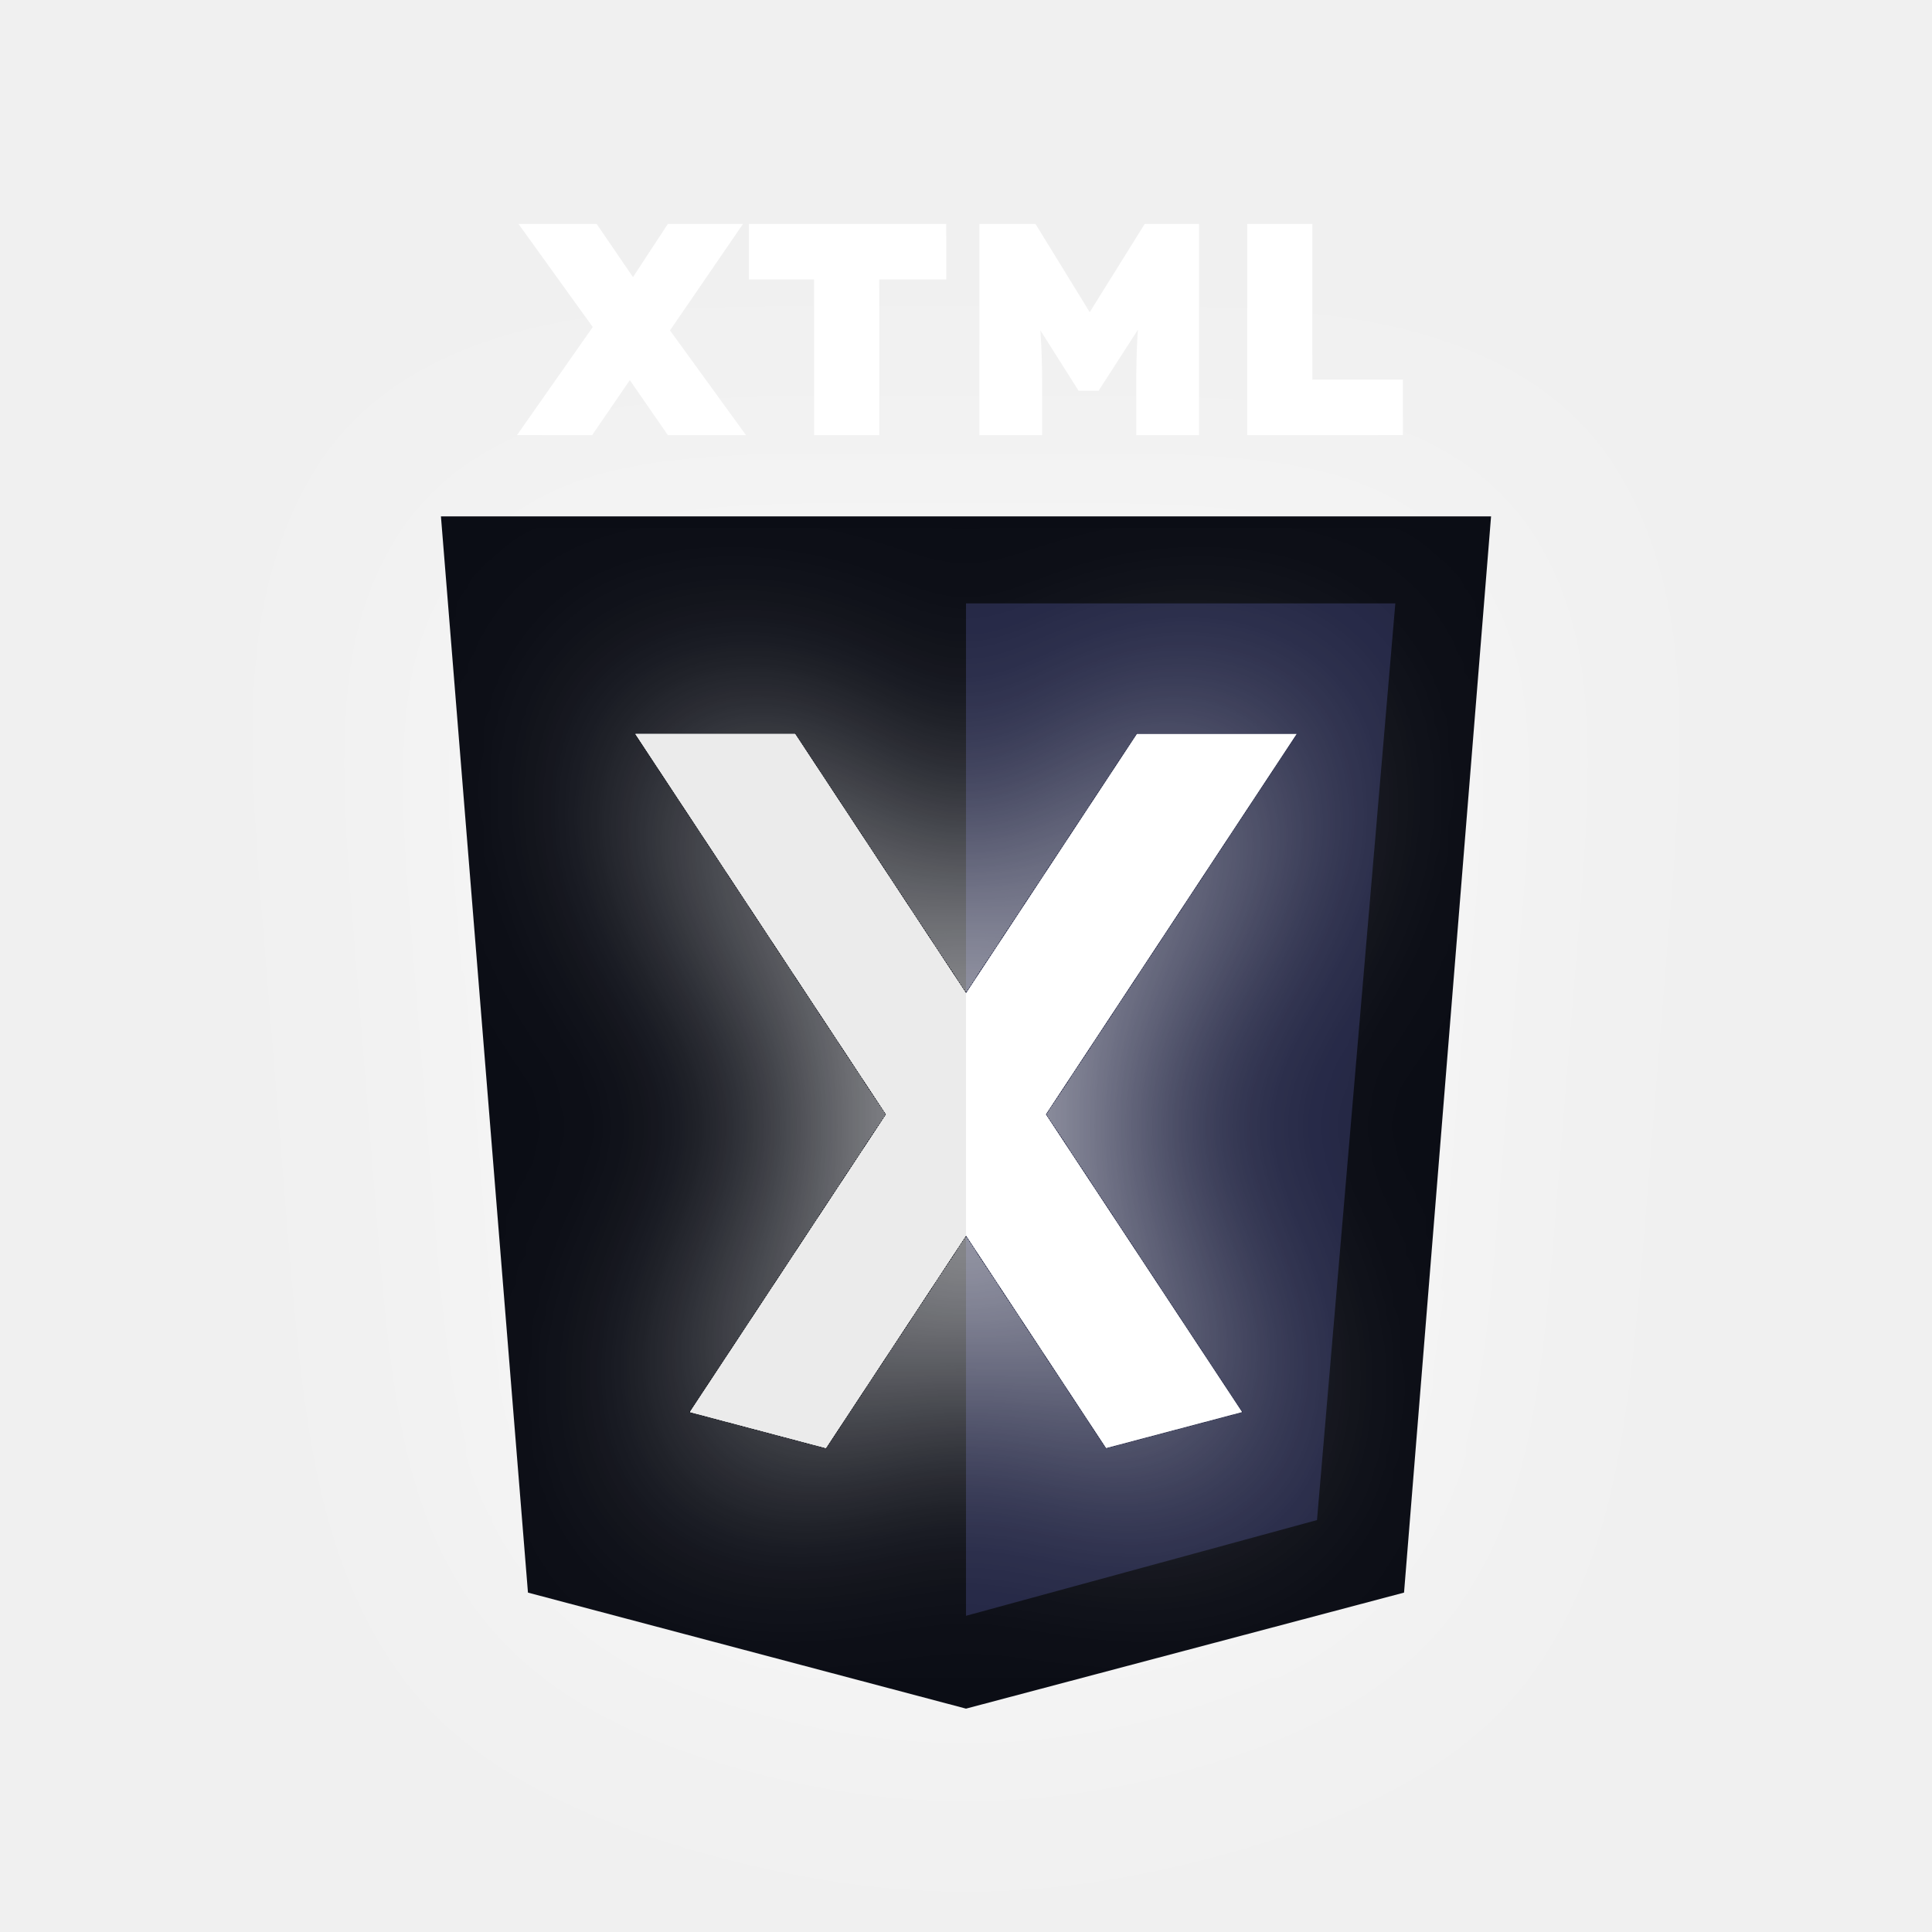
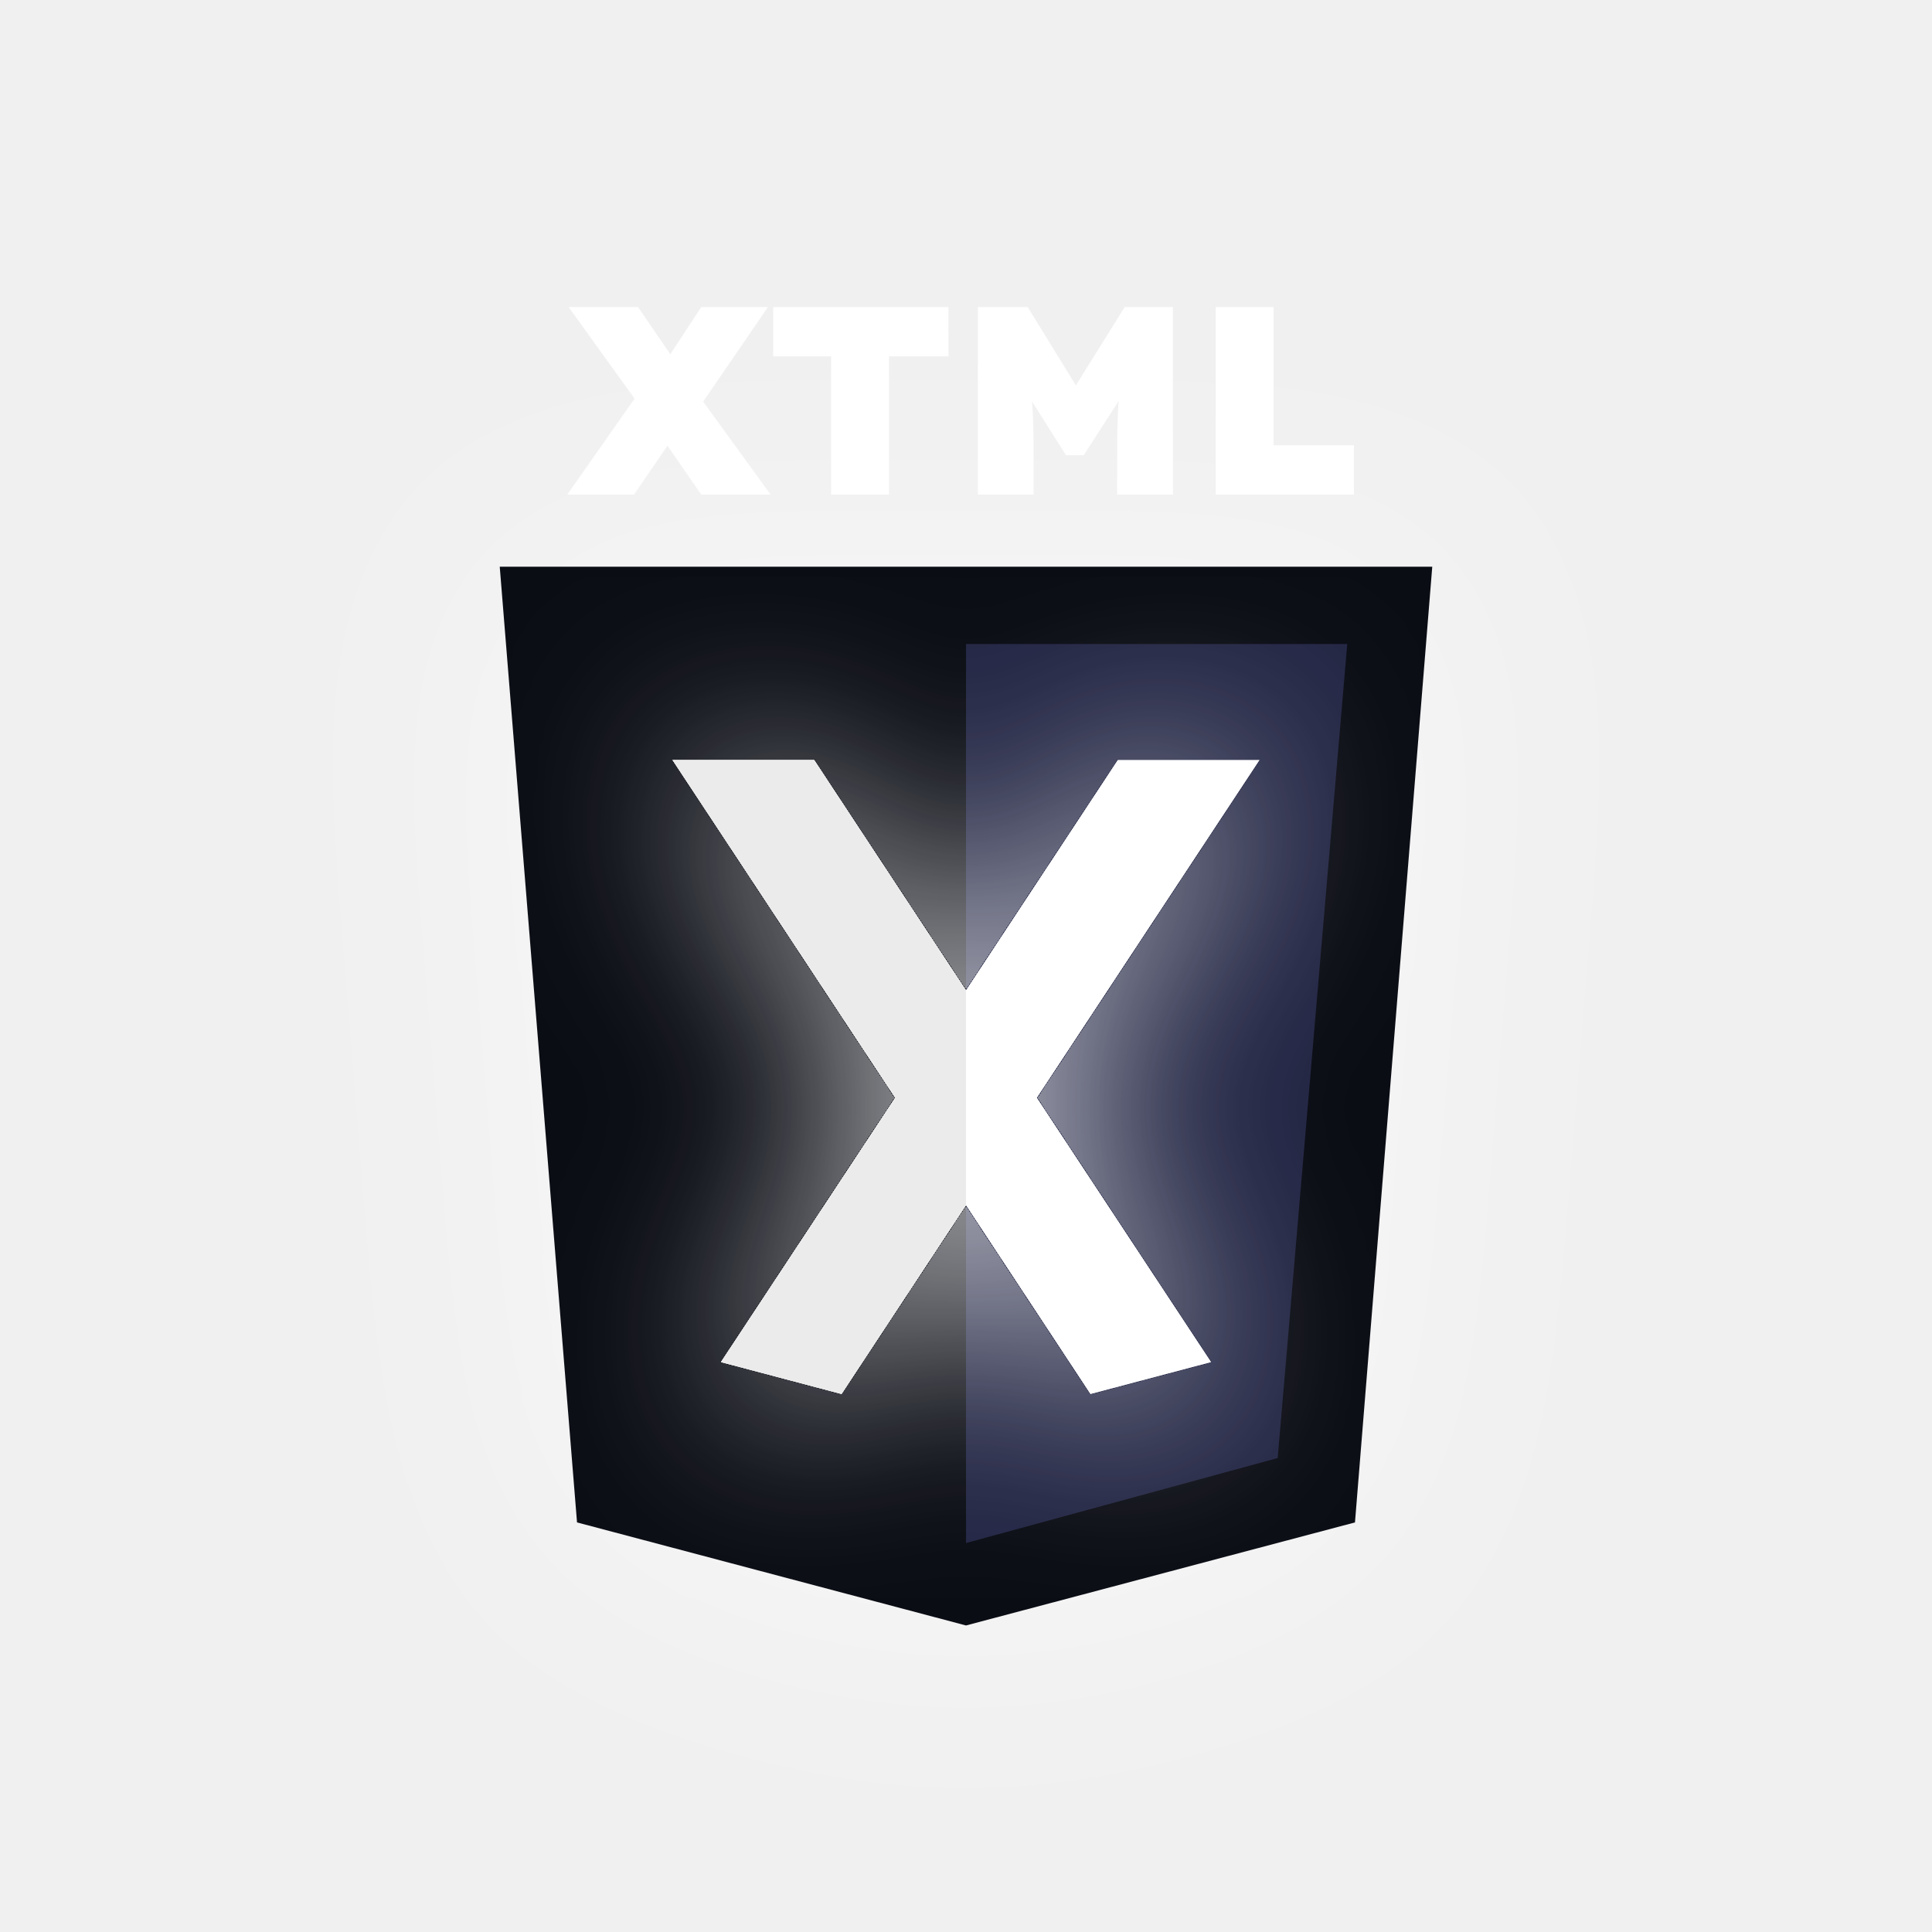
- <svg xmlns="http://www.w3.org/2000/svg" width="666" height="666" viewBox="0 0 666 666" fill="none">
-   <mask id="mask0_334_2218" style="mask-type:alpha" maskUnits="userSpaceOnUse" x="0" y="0" width="666" height="666">
-     <rect width="666" height="666" fill="black" />
+ <svg xmlns="http://www.w3.org/2000/svg" width="750" height="750" viewBox="0 0 750 750" fill="none">
+   <mask id="mask0_334_2218" style="mask-type:alpha" maskUnits="userSpaceOnUse" x="0" y="0" width="750" height="750">
+     <rect width="750" height="750" fill="black" />
  </mask>
  <g mask="url(#mask0_334_2218)">
    <g filter="url(#filter0_d_334_2218)">
-       <path d="M152 178H514L484 549L333 589L182 549L152 178Z" fill="#0B0D15" />
-       <path d="M333 208H481L454 524L333 557V208Z" fill="#232644" />
+       <path d="M194 220H556L526 591L375 631L224 591L194 220Z" fill="#0B0D15" />
+       <path d="M375 250H523L496 566L375 599V250Z" fill="#232644" />
    </g>
    <g filter="url(#filter1_d_334_2218)">
-       <path d="M447 253L360.547 384.151L428.161 486.726L428.156 486.793L381.293 499.206L333 425.942L284.706 499.206L237.844 486.793L237.839 486.726L305.452 384.152L219 253H274.094L333 342.361L391.905 253H447Z" fill="white" />
+       <path d="M489 295L402.547 426.151L470.161 528.726L470.156 528.793L423.293 541.206L375 467.942L326.706 541.206L279.844 528.793L279.839 528.726L347.452 426.152L261 295H316.094L375 384.361L433.905 295H489Z" fill="white" />
    </g>
-     <mask id="mask1_334_2218" style="mask-type:alpha" maskUnits="userSpaceOnUse" x="218" y="253" width="115" height="259">
-       <path d="M218.939 253H333V512L237.844 486.793L218.939 253Z" fill="#D71104" />
+     <mask id="mask1_334_2218" style="mask-type:alpha" maskUnits="userSpaceOnUse" x="260" y="295" width="115" height="259">
+       <path d="M260.939 295H375V554L279.844 528.793L260.939 295Z" fill="#D71104" />
    </mask>
    <g mask="url(#mask1_334_2218)">
-       <line x1="251.797" y1="507.342" x2="427.797" y2="240.342" stroke="#EBEBEB" stroke-width="46" />
-       <line y1="-23" x2="319.789" y2="-23" transform="matrix(-0.550363 -0.834926 -0.834926 0.550363 395 520)" stroke="#EBEBEB" stroke-width="46" />
+       <line x1="293.797" y1="549.342" x2="469.797" y2="282.342" stroke="#EBEBEB" stroke-width="46" />
+       <line y1="-23" x2="319.789" y2="-23" transform="matrix(-0.550363 -0.834926 -0.834926 0.550363 437 562)" stroke="#EBEBEB" stroke-width="46" />
    </g>
-     <path d="M429.933 150V77.2H452.397V130.864H483.597V150H429.933Z" fill="white" />
-     <path d="M337.613 150V77.2H356.957L383.477 120.36L367.773 120.256L394.605 77.2H413.325V150H391.693V132.632C391.693 126.392 391.831 120.776 392.109 115.784C392.455 110.792 393.01 105.835 393.773 100.912L396.269 107.464L378.693 134.712H371.829L354.565 107.464L357.165 100.912C357.927 105.557 358.447 110.341 358.725 115.264C359.071 120.117 359.245 125.907 359.245 132.632V150H337.613Z" fill="white" />
-     <path d="M280.635 150V96.336H258.171V77.2H326.187V96.336H303.099V150H280.635Z" fill="white" />
-     <path d="M230.221 150L207.653 117.344L178.741 77.2H205.677L227.725 109.44L257.157 150H230.221ZM178.221 150L205.989 110.376L225.645 118.592L204.117 150H178.221ZM229.389 116.2L209.837 108.296L230.221 77.2H256.117L229.389 116.2Z" fill="white" />
+     <path d="M471.933 192V119.2H494.397V172.864H525.597V192H471.933Z" fill="white" />
+     <path d="M379.613 192V119.2H398.957L425.477 162.36L409.773 162.256L436.605 119.2H455.325V192H433.693V174.632C433.693 168.392 433.831 162.776 434.109 157.784C434.455 152.792 435.01 147.835 435.773 142.912L438.269 149.464L420.693 176.712H413.829L396.565 149.464L399.165 142.912C399.927 147.557 400.447 152.341 400.725 157.264C401.071 162.117 401.245 167.907 401.245 174.632V192H379.613Z" fill="white" />
+     <path d="M322.635 192V138.336H300.171V119.2H368.187V138.336H345.099V192H322.635Z" fill="white" />
+     <path d="M272.221 192L249.653 159.344L220.741 119.2H247.677L269.725 151.44L299.157 192H272.221ZM220.221 192L247.989 152.376L267.645 160.592L246.117 192H220.221ZM271.389 158.2L251.837 150.296L272.221 119.2H298.117L271.389 158.2Z" fill="white" />
  </g>
  <defs>
-     <filter id="filter0_d_334_2218" x="52" y="78" width="562" height="611" filterUnits="userSpaceOnUse" color-interpolation-filters="sRGB">
+     <filter id="filter0_d_334_2218" x="94" y="120" width="562" height="611" filterUnits="userSpaceOnUse" color-interpolation-filters="sRGB">
      <feFlood flood-opacity="0" result="BackgroundImageFix" />
      <feColorMatrix in="SourceAlpha" type="matrix" values="0 0 0 0 0 0 0 0 0 0 0 0 0 0 0 0 0 0 127 0" result="hardAlpha" />
      <feOffset />
      <feGaussianBlur stdDeviation="50" />
      <feComposite in2="hardAlpha" operator="out" />
      <feColorMatrix type="matrix" values="0 0 0 0 1 0 0 0 0 1 0 0 0 0 1 0 0 0 0.5 0" />
      <feBlend mode="normal" in2="BackgroundImageFix" result="effect1_dropShadow_334_2218" />
      <feBlend mode="normal" in="SourceGraphic" in2="effect1_dropShadow_334_2218" result="shape" />
    </filter>
-     <filter id="filter1_d_334_2218" x="144" y="182" width="378" height="396.206" filterUnits="userSpaceOnUse" color-interpolation-filters="sRGB">
+     <filter id="filter1_d_334_2218" x="186" y="224" width="378" height="396.206" filterUnits="userSpaceOnUse" color-interpolation-filters="sRGB">
      <feFlood flood-opacity="0" result="BackgroundImageFix" />
      <feColorMatrix in="SourceAlpha" type="matrix" values="0 0 0 0 0 0 0 0 0 0 0 0 0 0 0 0 0 0 127 0" result="hardAlpha" />
      <feOffset dy="4" />
      <feGaussianBlur stdDeviation="37.5" />
      <feComposite in2="hardAlpha" operator="out" />
      <feColorMatrix type="matrix" values="0 0 0 0 1 0 0 0 0 1 0 0 0 0 1 0 0 0 0.75 0" />
      <feBlend mode="normal" in2="BackgroundImageFix" result="effect1_dropShadow_334_2218" />
      <feBlend mode="normal" in="SourceGraphic" in2="effect1_dropShadow_334_2218" result="shape" />
    </filter>
  </defs>
</svg>
